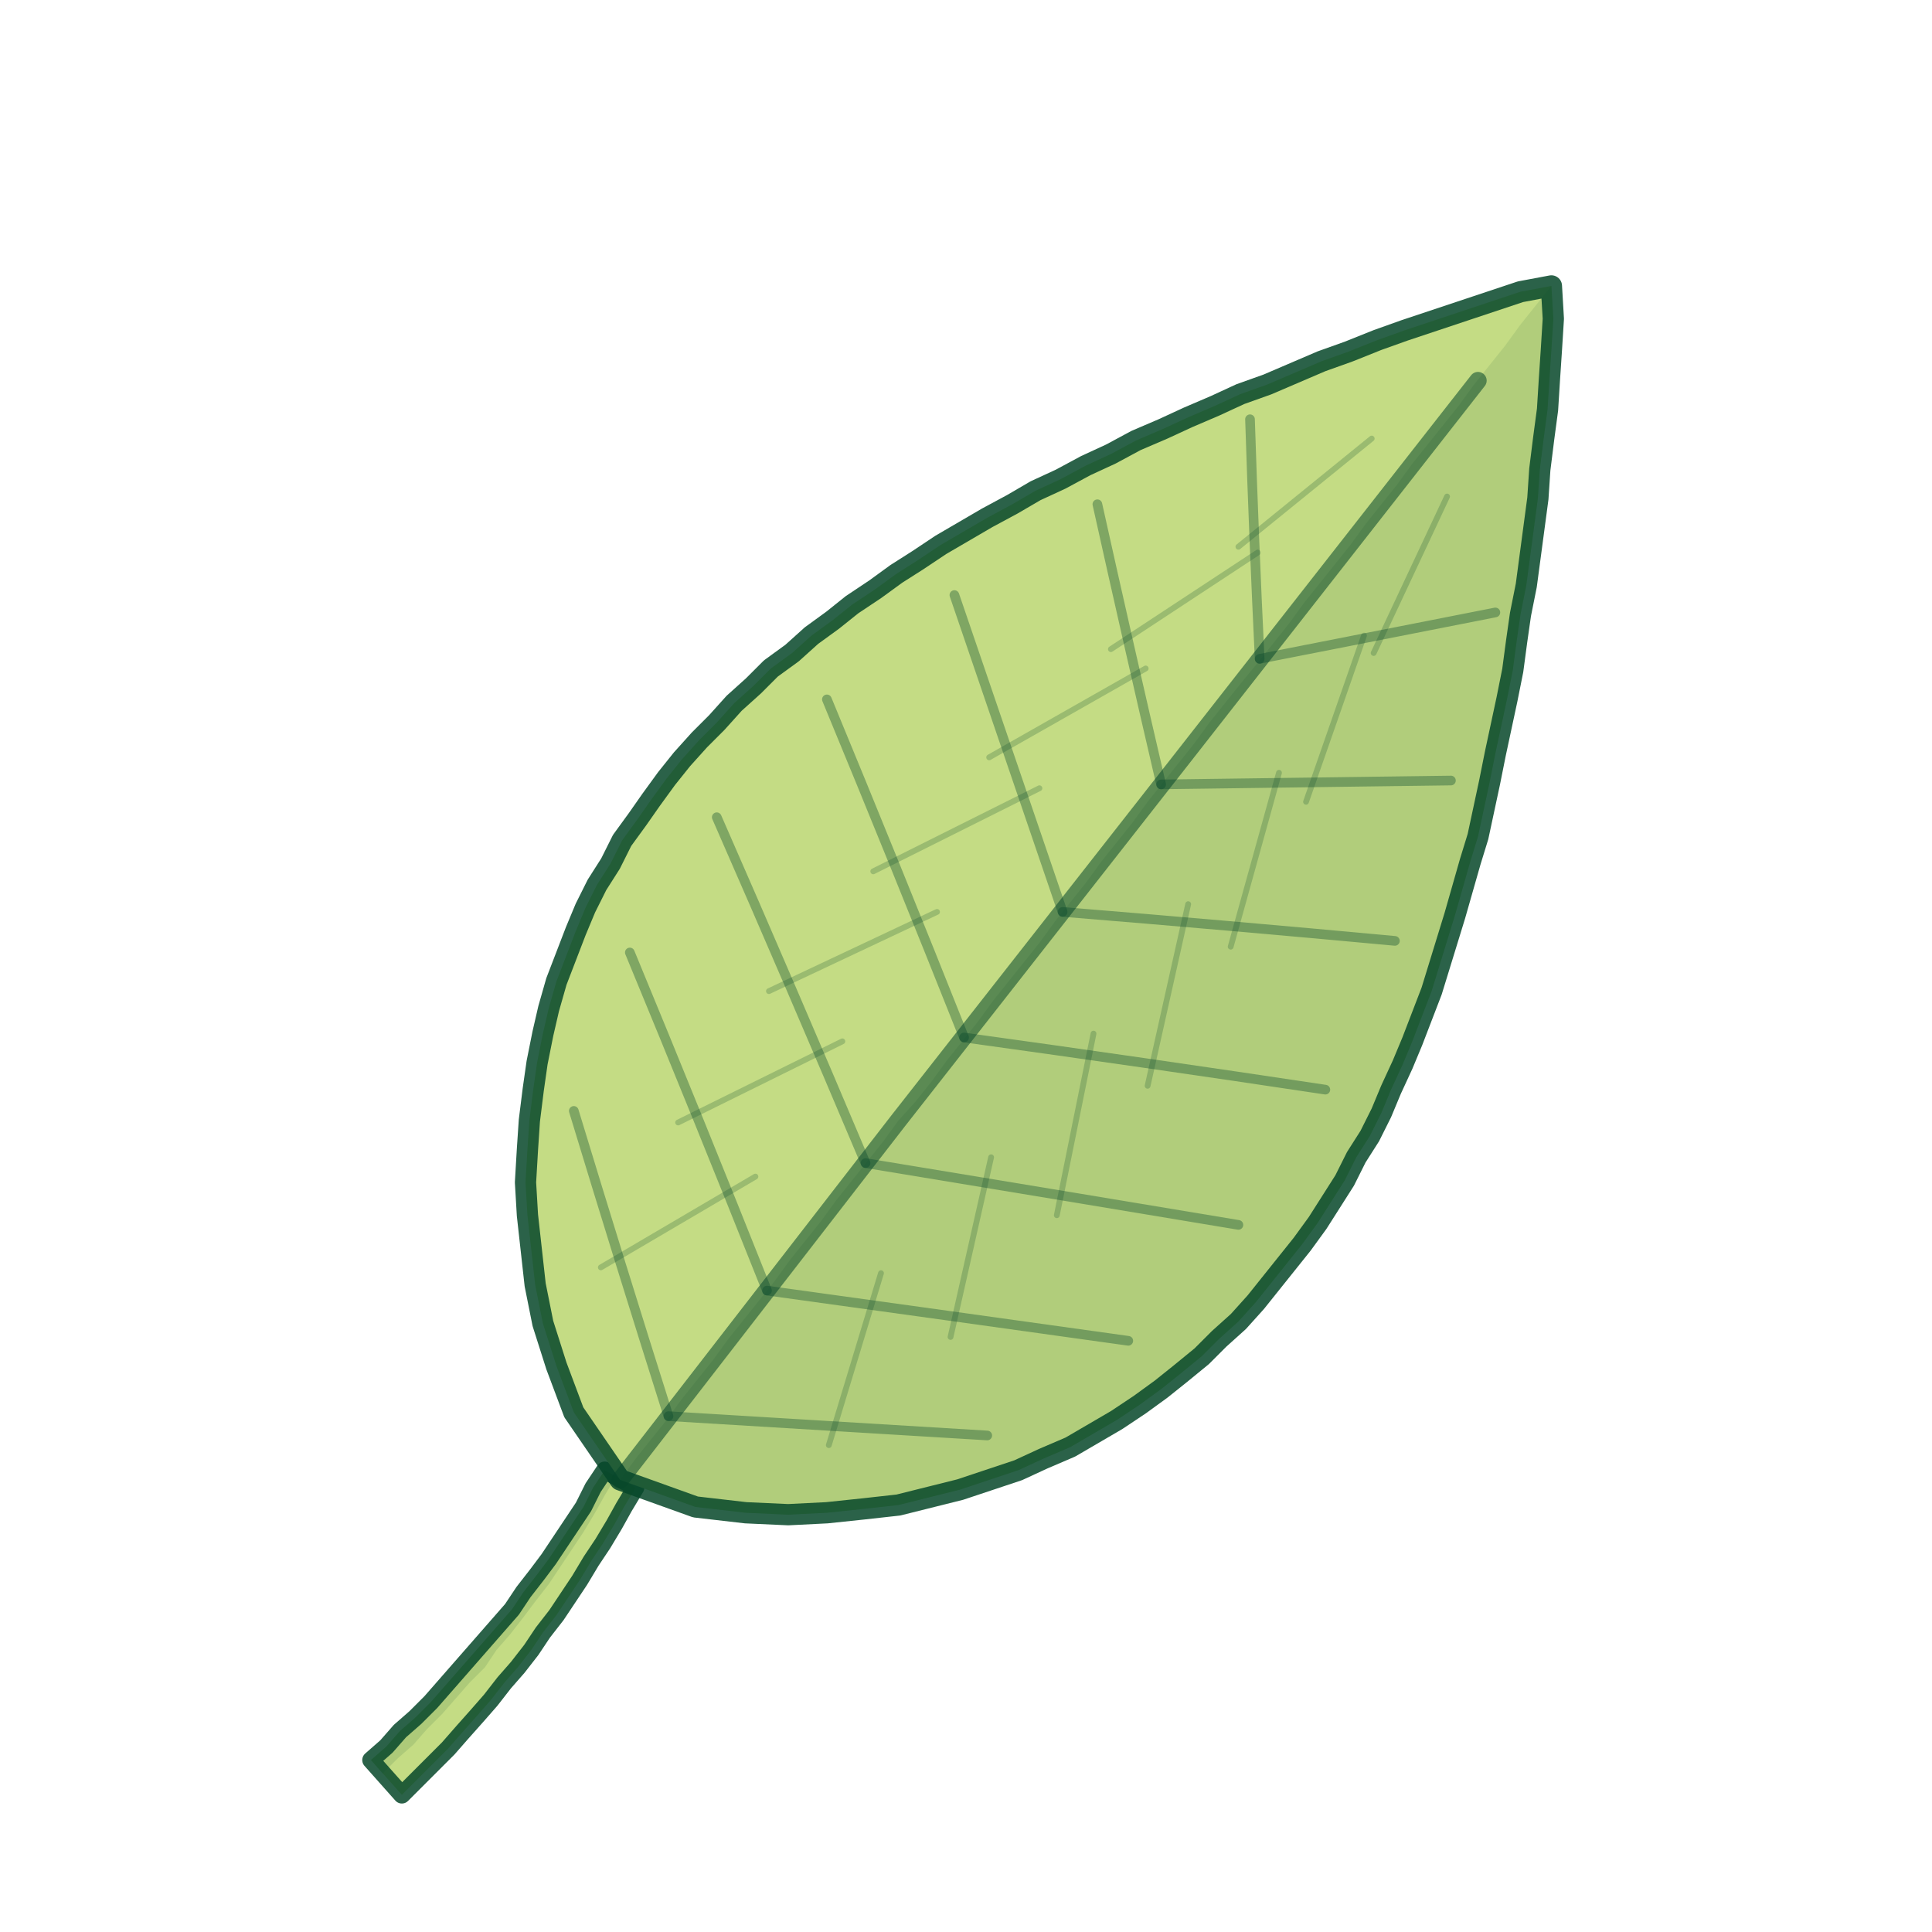
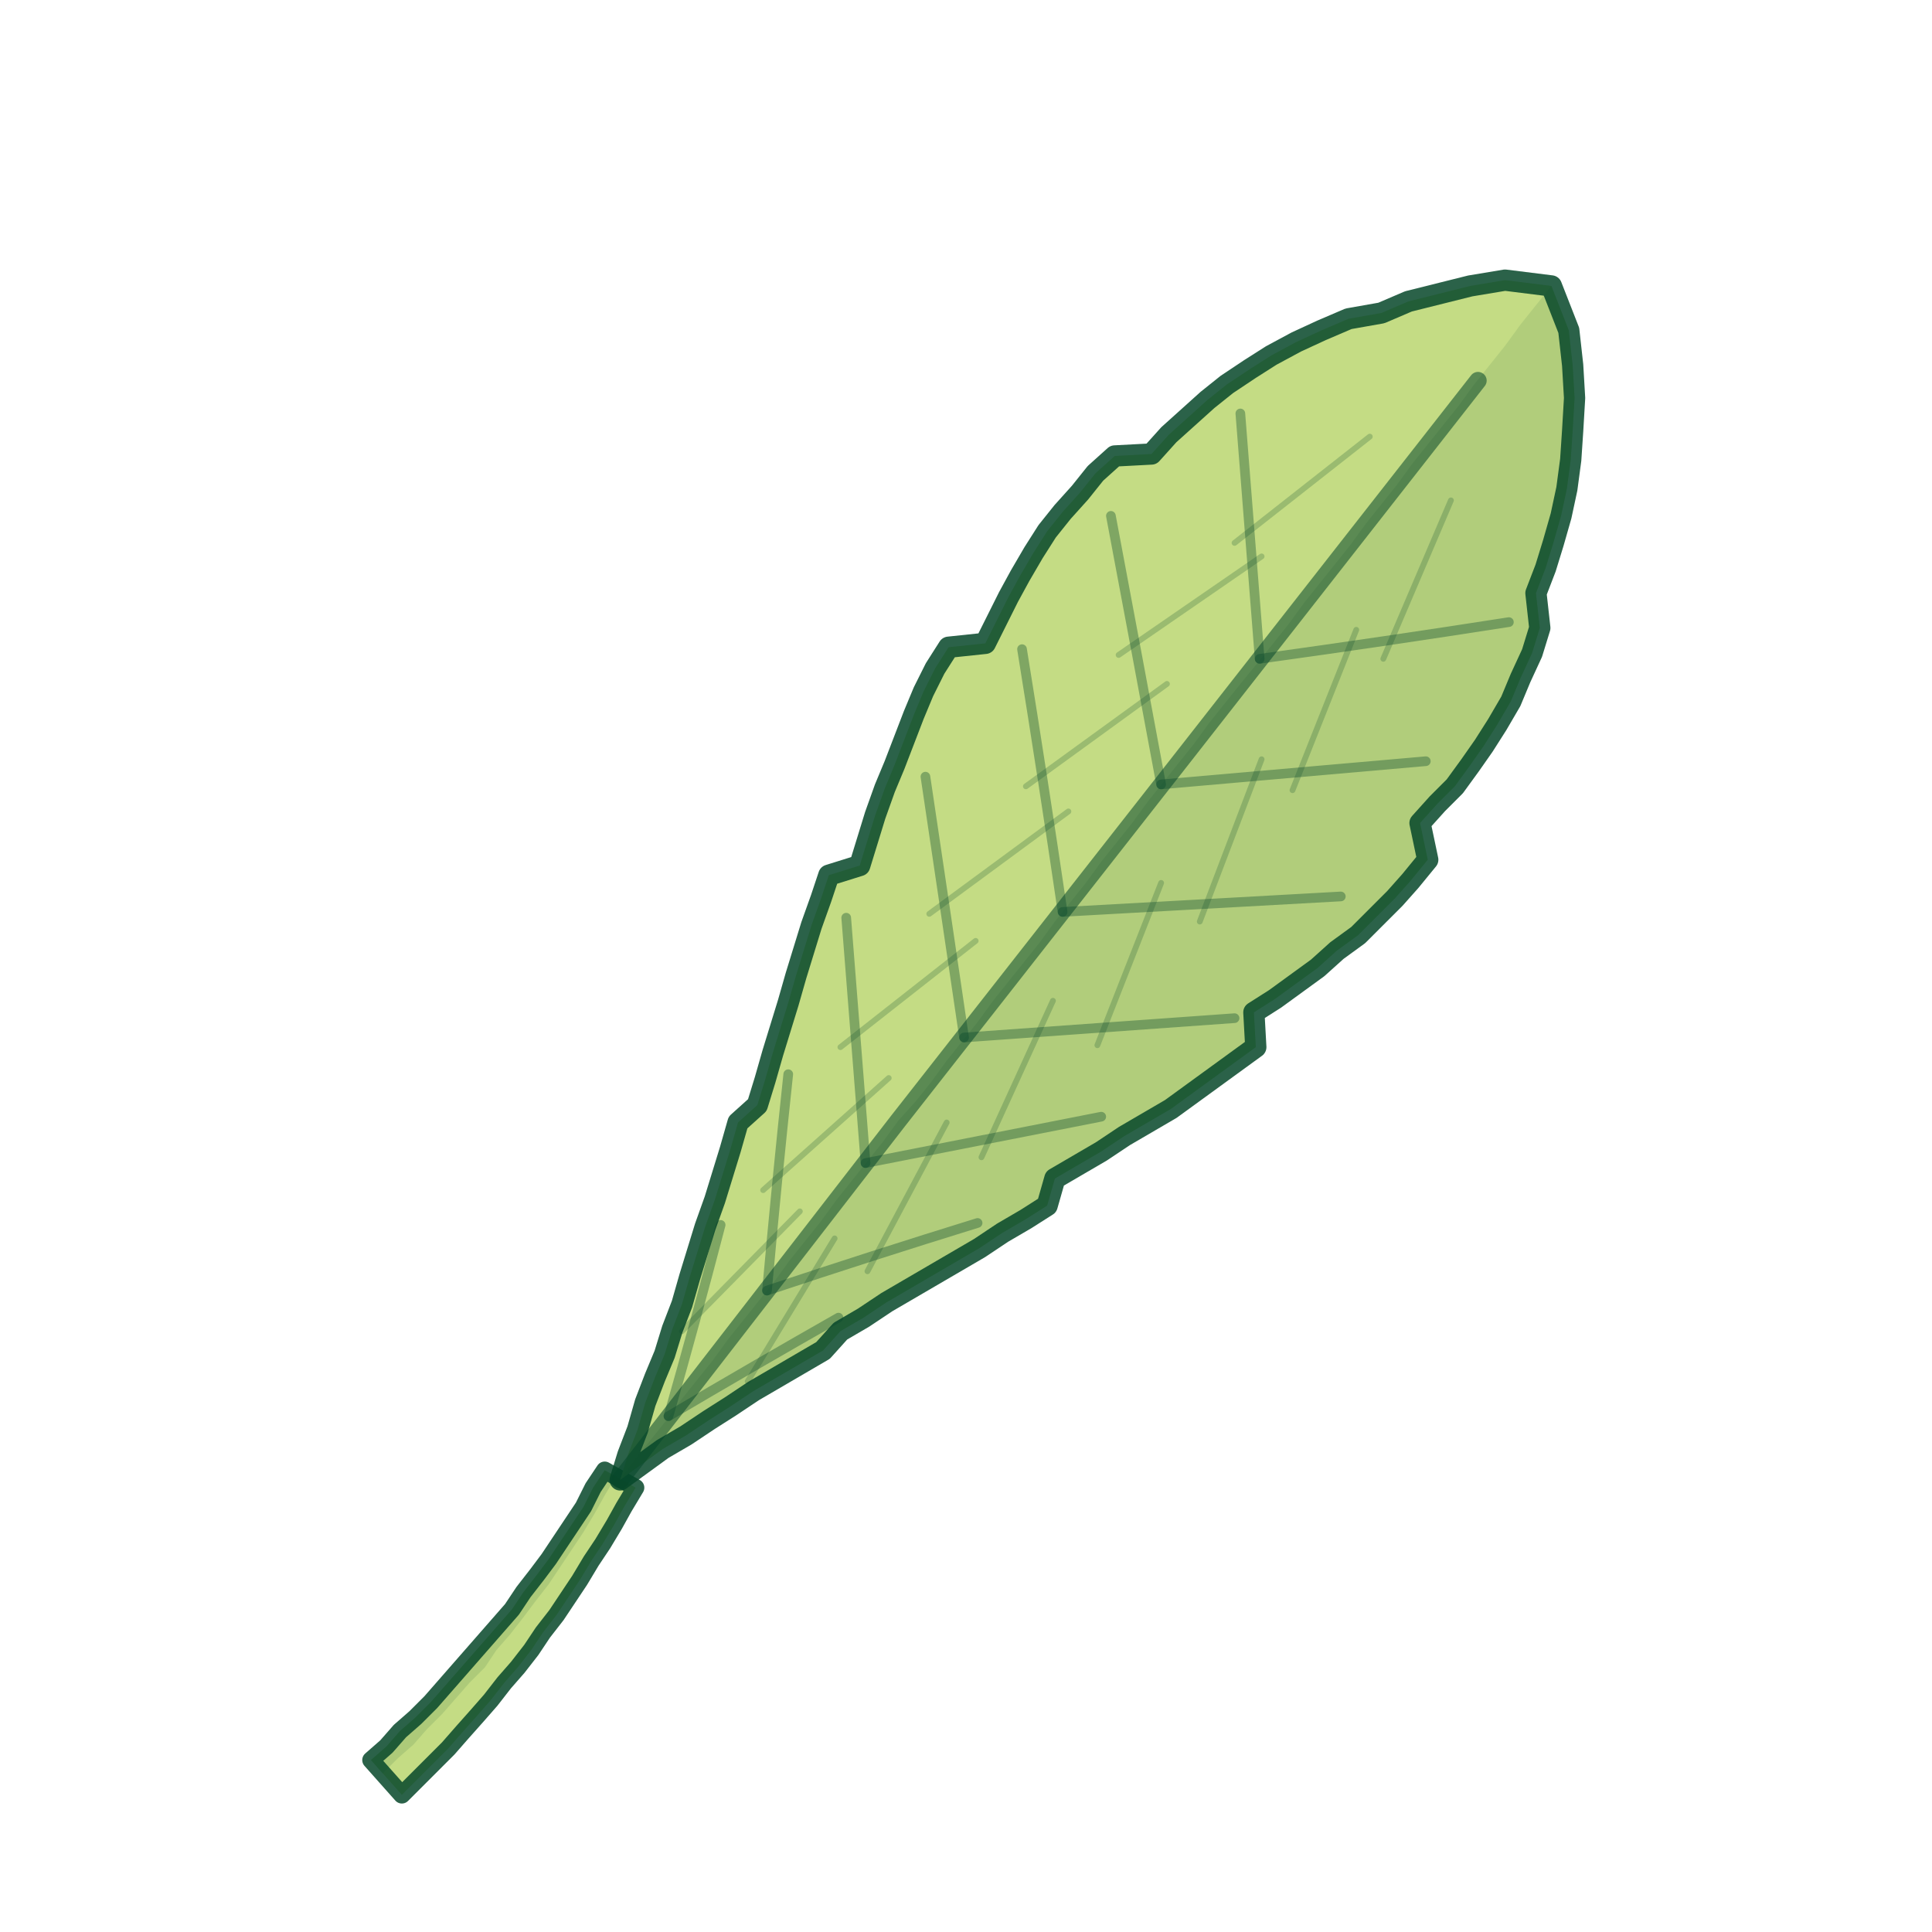
<svg xmlns="http://www.w3.org/2000/svg" width="100" height="100" viewBox="0 0 100 100">
  <g stroke-linecap="round" stroke-linejoin="round">
    <path d="M20.8,92.9 L21.6,92.1 L22.4,91.3 L23.2,90.5 L23.9,89.7 L24.7,88.8 L25.4,88 L26.1,87.1 L26.8,86.3 L27.5,85.4 L28.1,84.5 L28.8,83.6 L29.4,82.7 L30,81.8 L30.6,80.8 L31.2,79.9 L31.8,78.9 L32.3,78 L32.9,77 L31.3,76.1 L30.7,77 L30.2,78 L29.6,78.9 L29,79.8 L28.4,80.7 L27.8,81.5 L27.1,82.4 L26.5,83.3 L25.8,84.1 L25.1,84.9 L24.4,85.7 L23.7,86.5 L23,87.3 L22.3,88.1 L21.5,88.9 L20.7,89.6 L20,90.4 L19.2,91.1 Z" fill="#C4DC84" stroke="#06472A" stroke-width="0.9" stroke-opacity="0.85" />
    <path d="M19.2,91.1 L20,90.4 L20.7,89.6 L21.5,88.9 L22.3,88.1 L23,87.3 L23.7,86.5 L24.4,85.7 L25.1,84.9 L25.8,84.1 L26.5,83.3 L27.1,82.4 L27.8,81.5 L28.4,80.7 L29,79.8 L29.6,78.9 L30.2,78 L30.7,77 L31.3,76.1 L31.9,76.4 L31.3,77.4 L30.8,78.3 L30.2,79.3 L29.6,80.2 L29,81.1 L28.4,82 L27.7,82.9 L27.1,83.7 L26.4,84.6 L25.7,85.4 L25.1,86.3 L24.3,87.1 L23.6,87.9 L22.9,88.7 L22.1,89.5 L21.4,90.3 L20.6,91 L19.8,91.8 Z" fill="#06472A" fill-opacity="0.12" stroke="none" />
-     <path d="M32.1,76.6 L36,78 L38.6,78.3 L40.8,78.4 L42.8,78.3 L44.7,78.1 L46.5,77.9 L48.1,77.5 L49.7,77.1 L51.2,76.6 L52.7,76.1 L54,75.5 L55.4,74.9 L56.6,74.2 L57.8,73.5 L59,72.7 L60.1,71.9 L61.1,71.1 L62.2,70.2 L63.1,69.3 L64.1,68.4 L65,67.4 L65.8,66.4 L66.6,65.4 L67.4,64.4 L68.2,63.3 L68.9,62.2 L69.6,61.1 L70.2,59.9 L70.9,58.8 L71.5,57.6 L72,56.4 L72.6,55.1 L73.1,53.9 L73.6,52.6 L74.1,51.3 L74.5,50 L74.9,48.7 L75.3,47.4 L75.7,46 L76.1,44.6 L76.5,43.3 L76.8,41.9 L77.1,40.5 L77.4,39 L77.7,37.6 L78,36.2 L78.3,34.7 L78.5,33.2 L78.7,31.8 L79,30.3 L79.2,28.8 L79.4,27.3 L79.6,25.8 L79.7,24.3 L79.9,22.7 L80.1,21.2 L80.2,19.6 L80.3,18.1 L80.4,16.5 L80.3,14.8 L80.3,14.8 L78.7,15.1 L77.2,15.6 L75.7,16.1 L74.2,16.6 L72.7,17.1 L71.3,17.6 L69.8,18.2 L68.4,18.7 L67,19.3 L65.6,19.9 L64.2,20.4 L62.9,21 L61.5,21.6 L60.2,22.2 L58.8,22.8 L57.5,23.5 L56.2,24.1 L54.9,24.8 L53.6,25.4 L52.4,26.1 L51.1,26.8 L49.9,27.5 L48.7,28.2 L47.5,29 L46.4,29.7 L45.3,30.5 L44.1,31.3 L43.1,32.1 L42,32.9 L41,33.8 L39.9,34.6 L39,35.5 L38,36.4 L37.1,37.4 L36.2,38.3 L35.3,39.3 L34.5,40.3 L33.7,41.4 L33,42.4 L32.2,43.5 L31.6,44.7 L30.9,45.8 L30.3,47 L29.8,48.2 L29.3,49.5 L28.8,50.8 L28.4,52.2 L28.1,53.5 L27.8,55 L27.6,56.4 L27.4,58 L27.3,59.5 L27.2,61.2 L27.3,62.9 L27.5,64.7 L27.7,66.5 L28.1,68.5 L28.8,70.7 L29.7,73.1 L32.1,76.6 Z" fill="#C4DC84" stroke="#06472A" stroke-width="1.1" stroke-opacity="0.85" />
-     <path d="M32.1,76.6 L36,78 L38.6,78.3 L40.8,78.4 L42.8,78.3 L44.7,78.1 L46.5,77.9 L48.1,77.5 L49.7,77.1 L51.2,76.6 L52.7,76.1 L54,75.5 L55.4,74.9 L56.6,74.2 L57.8,73.5 L59,72.7 L60.1,71.9 L61.1,71.1 L62.2,70.2 L63.1,69.3 L64.1,68.4 L65,67.4 L65.8,66.4 L66.6,65.4 L67.4,64.4 L68.2,63.3 L68.9,62.2 L69.6,61.1 L70.2,59.9 L70.9,58.8 L71.5,57.6 L72,56.4 L72.6,55.1 L73.1,53.9 L73.6,52.6 L74.1,51.3 L74.5,50 L74.9,48.7 L75.3,47.4 L75.7,46 L76.1,44.6 L76.5,43.3 L76.8,41.9 L77.1,40.5 L77.4,39 L77.7,37.6 L78,36.2 L78.3,34.7 L78.5,33.2 L78.7,31.8 L79,30.3 L79.2,28.8 L79.4,27.3 L79.6,25.8 L79.7,24.3 L79.9,22.7 L80.1,21.2 L80.2,19.6 L80.3,18.1 L80.4,16.5 L80.3,14.8 L80.3,14.8 L79.5,15.8 L78.7,16.8 L77.9,17.9 L77.1,18.9 L76.3,19.9 L75.5,21 L74.7,22 L73.9,23 L73.1,24 L72.3,25.1 L71.5,26.1 L70.7,27.1 L69.9,28.2 L69.1,29.2 L68.3,30.2 L67.5,31.2 L66.7,32.3 L65.9,33.3 L65.1,34.3 L64.2,35.4 L63.4,36.4 L62.6,37.4 L61.8,38.5 L61,39.5 L60.2,40.5 L59.4,41.5 L58.6,42.6 L57.8,43.6 L57,44.6 L56.2,45.7 L55.4,46.7 L54.6,47.7 L53.8,48.8 L53,49.8 L52.2,50.8 L51.4,51.8 L50.6,52.9 L49.8,53.9 L49,54.9 L48.2,56 L47.4,57 L46.5,58 L45.7,59.1 L44.9,60.1 L44.1,61.1 L43.3,62.1 L42.5,63.2 L41.7,64.2 L40.9,65.2 L40.1,66.3 L39.3,67.3 L38.5,68.3 L37.7,69.3 L36.9,70.4 L36.1,71.4 L35.3,72.4 L34.5,73.5 L33.7,74.5 L32.9,75.5 L32.1,76.6 Z" fill="#06472A" fill-opacity="0.1" stroke="none" />
+     <path d="M32.1,76.6 L33.2,75.8 L34.3,75 L35.5,74.3 L36.7,73.5 L37.8,72.8 L39,72 L40.2,71.3 L41.4,70.6 L42.6,69.9 L43.5,68.9 L44.7,68.2 L45.9,67.4 L47.1,66.7 L48.3,66 L49.5,65.3 L50.7,64.6 L51.9,63.8 L53.1,63.1 L54.2,62.4 L54.6,61 L55.8,60.3 L57,59.6 L58.2,58.8 L59.4,58.1 L60.6,57.4 L61.7,56.6 L62.8,55.8 L63.9,55 L65,54.2 L64.9,52.4 L66,51.7 L67.1,50.9 L68.2,50.1 L69.2,49.2 L70.3,48.4 L71.2,47.5 L72.2,46.5 L73,45.6 L73.9,44.5 L73.5,42.6 L74.4,41.6 L75.3,40.7 L76.1,39.6 L76.8,38.6 L77.5,37.5 L78.2,36.3 L78.7,35.1 L79.3,33.8 L79.7,32.5 L79.5,30.7 L80,29.4 L80.4,28.1 L80.8,26.7 L81.1,25.3 L81.3,23.8 L81.4,22.3 L81.5,20.6 L81.4,18.9 L81.2,17.1 L80.3,14.8 L80.3,14.8 L77.9,14.5 L76.1,14.8 L74.5,15.2 L72.9,15.6 L71.5,16.2 L69.8,16.5 L68.4,17.1 L67.1,17.7 L65.8,18.4 L64.7,19.1 L63.5,19.9 L62.5,20.7 L61.5,21.6 L60.5,22.5 L59.6,23.5 L57.7,23.6 L56.7,24.5 L55.9,25.5 L55,26.5 L54.2,27.5 L53.5,28.6 L52.8,29.8 L52.2,30.9 L51.6,32.1 L51,33.3 L49.1,33.5 L48.4,34.6 L47.8,35.8 L47.3,37 L46.8,38.3 L46.3,39.6 L45.8,40.8 L45.3,42.2 L44.9,43.5 L44.5,44.8 L42.9,45.3 L42.5,46.5 L42,47.9 L41.6,49.2 L41.2,50.5 L40.8,51.9 L40.4,53.2 L40,54.5 L39.6,55.9 L39.2,57.2 L38.2,58.1 L37.8,59.5 L37.4,60.8 L37,62.1 L36.5,63.5 L36.1,64.8 L35.7,66.1 L35.3,67.5 L34.8,68.8 L34.4,70.1 L33.9,71.3 L33.4,72.6 L33,74 L32.5,75.3 L32.1,76.6 Z" fill="#C4DC84" stroke="#06472A" stroke-width="1.1" stroke-opacity="0.85" />
+     <path d="M32.1,76.6 L33.2,75.8 L34.3,75 L35.5,74.3 L36.7,73.5 L37.8,72.8 L39,72 L40.2,71.3 L41.4,70.6 L42.6,69.9 L43.5,68.9 L44.7,68.2 L45.9,67.4 L47.1,66.7 L48.3,66 L49.5,65.3 L50.7,64.6 L51.9,63.8 L53.1,63.1 L54.2,62.4 L54.6,61 L55.8,60.3 L57,59.6 L58.2,58.8 L59.4,58.1 L60.6,57.4 L61.7,56.6 L62.8,55.8 L63.9,55 L65,54.2 L64.9,52.4 L66,51.7 L67.1,50.9 L68.2,50.1 L69.2,49.2 L70.3,48.4 L71.2,47.5 L72.2,46.5 L73,45.6 L73.9,44.5 L73.5,42.6 L74.4,41.6 L75.3,40.7 L76.1,39.6 L76.8,38.6 L77.5,37.5 L78.2,36.3 L78.7,35.1 L79.3,33.8 L79.7,32.5 L79.5,30.7 L80,29.4 L80.4,28.1 L80.8,26.7 L81.1,25.3 L81.3,23.8 L81.4,22.3 L81.5,20.6 L81.4,18.9 L81.2,17.1 L80.3,14.8 L80.3,14.8 L79.5,15.8 L78.7,16.8 L77.9,17.9 L77.1,18.9 L76.3,19.9 L75.5,21 L74.7,22 L73.9,23 L73.1,24 L72.3,25.1 L71.5,26.1 L70.7,27.1 L69.9,28.2 L69.1,29.2 L68.3,30.2 L67.5,31.2 L66.7,32.3 L65.9,33.3 L65.1,34.3 L64.2,35.4 L63.4,36.4 L62.6,37.4 L61.8,38.5 L61,39.5 L60.2,40.5 L59.4,41.5 L58.6,42.6 L57.8,43.6 L57,44.6 L56.2,45.7 L55.4,46.7 L54.6,47.7 L53.8,48.8 L53,49.8 L52.2,50.8 L51.4,51.8 L50.6,52.9 L49.8,53.9 L49,54.9 L48.2,56 L47.4,57 L46.5,58 L45.7,59.1 L44.9,60.1 L44.1,61.1 L43.3,62.1 L42.5,63.2 L41.7,64.2 L40.9,65.2 L40.1,66.3 L39.3,67.3 L38.5,68.3 L37.7,69.3 L36.9,70.4 L36.1,71.4 L35.3,72.4 L34.5,73.5 L33.7,74.5 L32.9,75.5 L32.1,76.6 Z" fill="#06472A" fill-opacity="0.1" stroke="none" />
    <path d="M32.1,76.6 L46.5,58 L61,39.5 L76.5,19.7" fill="none" stroke="#06472A" stroke-width="0.9" stroke-opacity="0.55" />
-     <path d="M34.6,73.3 Q42.9,73.8 51.1,74.3" fill="none" stroke="#06472A" stroke-width="0.5" stroke-opacity="0.36" />
-     <path d="M42.9,74.8 L45.6,65.9" fill="none" stroke="#06472A" stroke-width="0.3" stroke-opacity="0.22" />
-     <path d="M34.6,73.3 Q32.1,65.4 29.7,57.5" fill="none" stroke="#06472A" stroke-width="0.5" stroke-opacity="0.36" />
-     <path d="M31.1,65.6 L39.1,60.9" fill="none" stroke="#06472A" stroke-width="0.3" stroke-opacity="0.22" />
-     <path d="M39.7,66.8 Q49.1,68.1 58.4,69.4" fill="none" stroke="#06472A" stroke-width="0.5" stroke-opacity="0.36" />
-     <path d="M49.2,69.2 L51.3,59.9" fill="none" stroke="#06472A" stroke-width="0.3" stroke-opacity="0.22" />
-     <path d="M39.7,66.8 Q36.2,58 32.6,49.3" fill="none" stroke="#06472A" stroke-width="0.5" stroke-opacity="0.36" />
-     <path d="M35.1,58.1 L43.6,53.9" fill="none" stroke="#06472A" stroke-width="0.3" stroke-opacity="0.22" />
-     <path d="M44.8,60.2 Q54.5,61.8 64.1,63.4" fill="none" stroke="#06472A" stroke-width="0.5" stroke-opacity="0.36" />
-     <path d="M54.7,62.9 L56.6,53.5" fill="none" stroke="#06472A" stroke-width="0.3" stroke-opacity="0.22" />
-     <path d="M44.8,60.2 Q41,51.2 37.1,42.3" fill="none" stroke="#06472A" stroke-width="0.5" stroke-opacity="0.36" />
-     <path d="M39.8,51.3 L48.5,47.2" fill="none" stroke="#06472A" stroke-width="0.3" stroke-opacity="0.22" />
-     <path d="M49.9,53.7 Q59.3,55 68.6,56.4" fill="none" stroke="#06472A" stroke-width="0.5" stroke-opacity="0.36" />
-     <path d="M59.4,56.2 L61.5,46.8" fill="none" stroke="#06472A" stroke-width="0.3" stroke-opacity="0.22" />
-     <path d="M49.9,53.7 Q46.4,44.9 42.8,36.2" fill="none" stroke="#06472A" stroke-width="0.5" stroke-opacity="0.36" />
-     <path d="M45.2,45.1 L53.8,40.8" fill="none" stroke="#06472A" stroke-width="0.3" stroke-opacity="0.22" />
-     <path d="M55,47.2 Q63.6,47.9 72.2,48.7" fill="none" stroke="#06472A" stroke-width="0.5" stroke-opacity="0.36" />
-     <path d="M63.7,49 L66.2,40" fill="none" stroke="#06472A" stroke-width="0.3" stroke-opacity="0.22" />
-     <path d="M55,47.2 Q52.2,39 49.4,30.8" fill="none" stroke="#06472A" stroke-width="0.5" stroke-opacity="0.36" />
-     <path d="M51.2,39.2 L59.3,34.6" fill="none" stroke="#06472A" stroke-width="0.3" stroke-opacity="0.22" />
-     <path d="M60.1,40.6 Q67.6,40.5 75.1,40.4" fill="none" stroke="#06472A" stroke-width="0.5" stroke-opacity="0.36" />
-     <path d="M67.6,41.5 L70.6,32.9" fill="none" stroke="#06472A" stroke-width="0.3" stroke-opacity="0.22" />
-     <path d="M60.1,40.6 Q58.4,33.3 56.8,26.1" fill="none" stroke="#06472A" stroke-width="0.5" stroke-opacity="0.36" />
-     <path d="M57.5,33.6 L65.1,28.6" fill="none" stroke="#06472A" stroke-width="0.3" stroke-opacity="0.22" />
-     <path d="M65.2,34.1 Q71.3,32.9 77.4,31.7" fill="none" stroke="#06472A" stroke-width="0.5" stroke-opacity="0.36" />
-     <path d="M71.1,33.8 L74.9,25.7" fill="none" stroke="#06472A" stroke-width="0.3" stroke-opacity="0.22" />
-     <path d="M65.2,34.1 Q64.9,27.9 64.7,21.7" fill="none" stroke="#06472A" stroke-width="0.5" stroke-opacity="0.36" />
-     <path d="M64.1,28.3 L71,22.7" fill="none" stroke="#06472A" stroke-width="0.3" stroke-opacity="0.22" />
+     <path d="M34.6,73.3 Q39,70.7 43.4,68.2" fill="none" stroke="#06472A" stroke-width="0.5" stroke-opacity="0.36" />
+     <path d="M38.7,71.5 L43.2,64.1" fill="none" stroke="#06472A" stroke-width="0.3" stroke-opacity="0.22" />
+     <path d="M34.6,73.3 Q36,68.4 37.3,63.4" fill="none" stroke="#06472A" stroke-width="0.5" stroke-opacity="0.36" />
+     <path d="M35.3,68.9 L41.4,62.7" fill="none" stroke="#06472A" stroke-width="0.3" stroke-opacity="0.22" />
+     <path d="M39.7,66.8 Q45.1,65 50.6,63.3" fill="none" stroke="#06472A" stroke-width="0.5" stroke-opacity="0.36" />
+     <path d="M44.9,65.8 L49,58.1" fill="none" stroke="#06472A" stroke-width="0.3" stroke-opacity="0.22" />
+     <path d="M39.7,66.8 Q40.2,61.2 40.8,55.6" fill="none" stroke="#06472A" stroke-width="0.5" stroke-opacity="0.36" />
+     <path d="M39.5,61.6 L46,55.8" fill="none" stroke="#06472A" stroke-width="0.3" stroke-opacity="0.22" />
+     <path d="M44.8,60.2 Q50.9,59 57,57.8" fill="none" stroke="#06472A" stroke-width="0.5" stroke-opacity="0.36" />
+     <path d="M50.8,59.9 L54.5,51.8" fill="none" stroke="#06472A" stroke-width="0.3" stroke-opacity="0.22" />
+     <path d="M44.8,60.2 Q44.3,53.9 43.8,47.5" fill="none" stroke="#06472A" stroke-width="0.5" stroke-opacity="0.36" />
+     <path d="M43.5,54.2 L50.5,48.7" fill="none" stroke="#06472A" stroke-width="0.3" stroke-opacity="0.22" />
+     <path d="M49.9,53.7 Q56.9,53.2 63.9,52.7" fill="none" stroke="#06472A" stroke-width="0.5" stroke-opacity="0.36" />
+     <path d="M56.8,54.1 L60.1,45.7" fill="none" stroke="#06472A" stroke-width="0.3" stroke-opacity="0.22" />
+     <path d="M49.9,53.7 Q48.9,46.9 47.9,40.2" fill="none" stroke="#06472A" stroke-width="0.5" stroke-opacity="0.36" />
+     <path d="M48.1,47.3 L55.3,42" fill="none" stroke="#06472A" stroke-width="0.3" stroke-opacity="0.22" />
+     <path d="M55,47.2 Q62.2,46.8 69.4,46.4" fill="none" stroke="#06472A" stroke-width="0.5" stroke-opacity="0.36" />
+     <path d="M62.1,47.7 L65.3,39.3" fill="none" stroke="#06472A" stroke-width="0.3" stroke-opacity="0.22" />
+     <path d="M55,47.2 Q54,40.4 52.9,33.6" fill="none" stroke="#06472A" stroke-width="0.5" stroke-opacity="0.36" />
+     <path d="M53.1,40.7 L60.4,35.4" fill="none" stroke="#06472A" stroke-width="0.3" stroke-opacity="0.22" />
+     <path d="M60.1,40.6 Q67,40 73.8,39.4" fill="none" stroke="#06472A" stroke-width="0.5" stroke-opacity="0.36" />
+     <path d="M66.9,40.9 L70.2,32.6" fill="none" stroke="#06472A" stroke-width="0.3" stroke-opacity="0.22" />
+     <path d="M60.1,40.6 Q58.8,33.6 57.5,26.7" fill="none" stroke="#06472A" stroke-width="0.5" stroke-opacity="0.36" />
+     <path d="M57.9,33.9 L65.3,28.8" fill="none" stroke="#06472A" stroke-width="0.3" stroke-opacity="0.22" />
+     <path d="M65.2,34.1 Q71.7,33.2 78.1,32.2" fill="none" stroke="#06472A" stroke-width="0.5" stroke-opacity="0.36" />
+     <path d="M71.6,34.1 L75.1,25.9" fill="none" stroke="#06472A" stroke-width="0.3" stroke-opacity="0.22" />
+     <path d="M65.2,34.1 Q64.7,27.7 64.2,21.4" fill="none" stroke="#06472A" stroke-width="0.5" stroke-opacity="0.36" />
+     <path d="M63.9,28.1 L70.9,22.6" fill="none" stroke="#06472A" stroke-width="0.3" stroke-opacity="0.22" />
  </g>
</svg>
